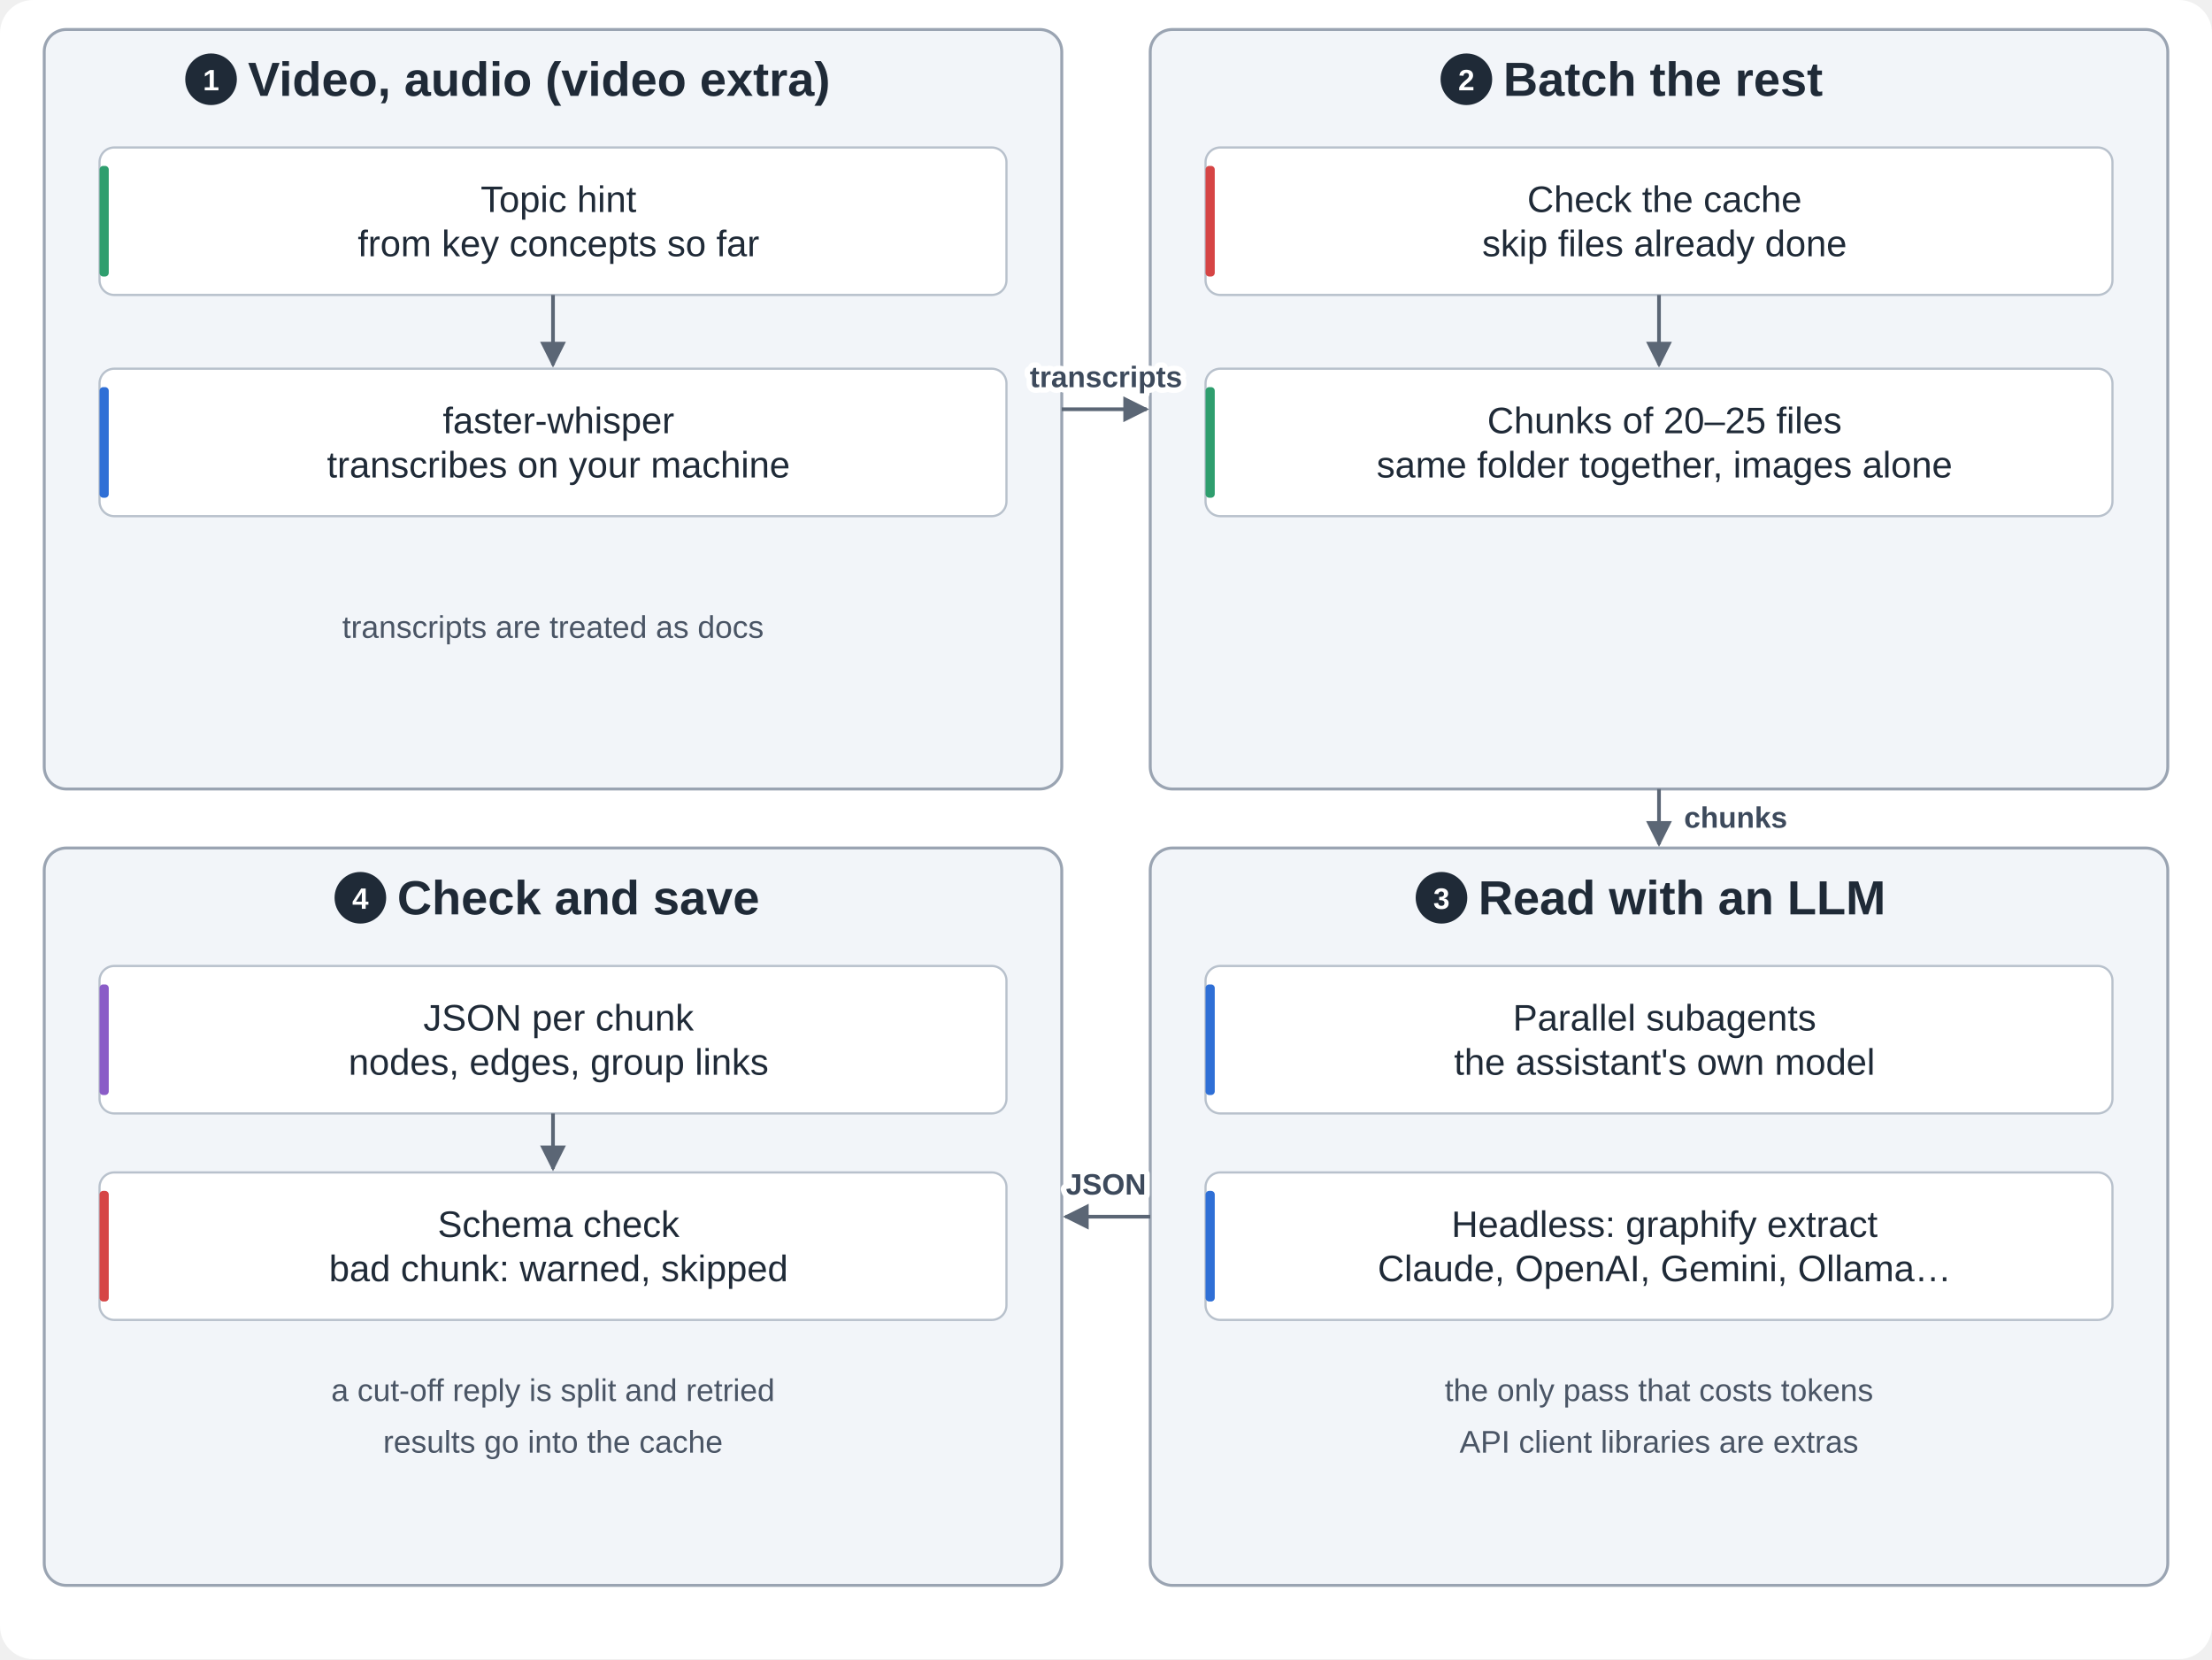
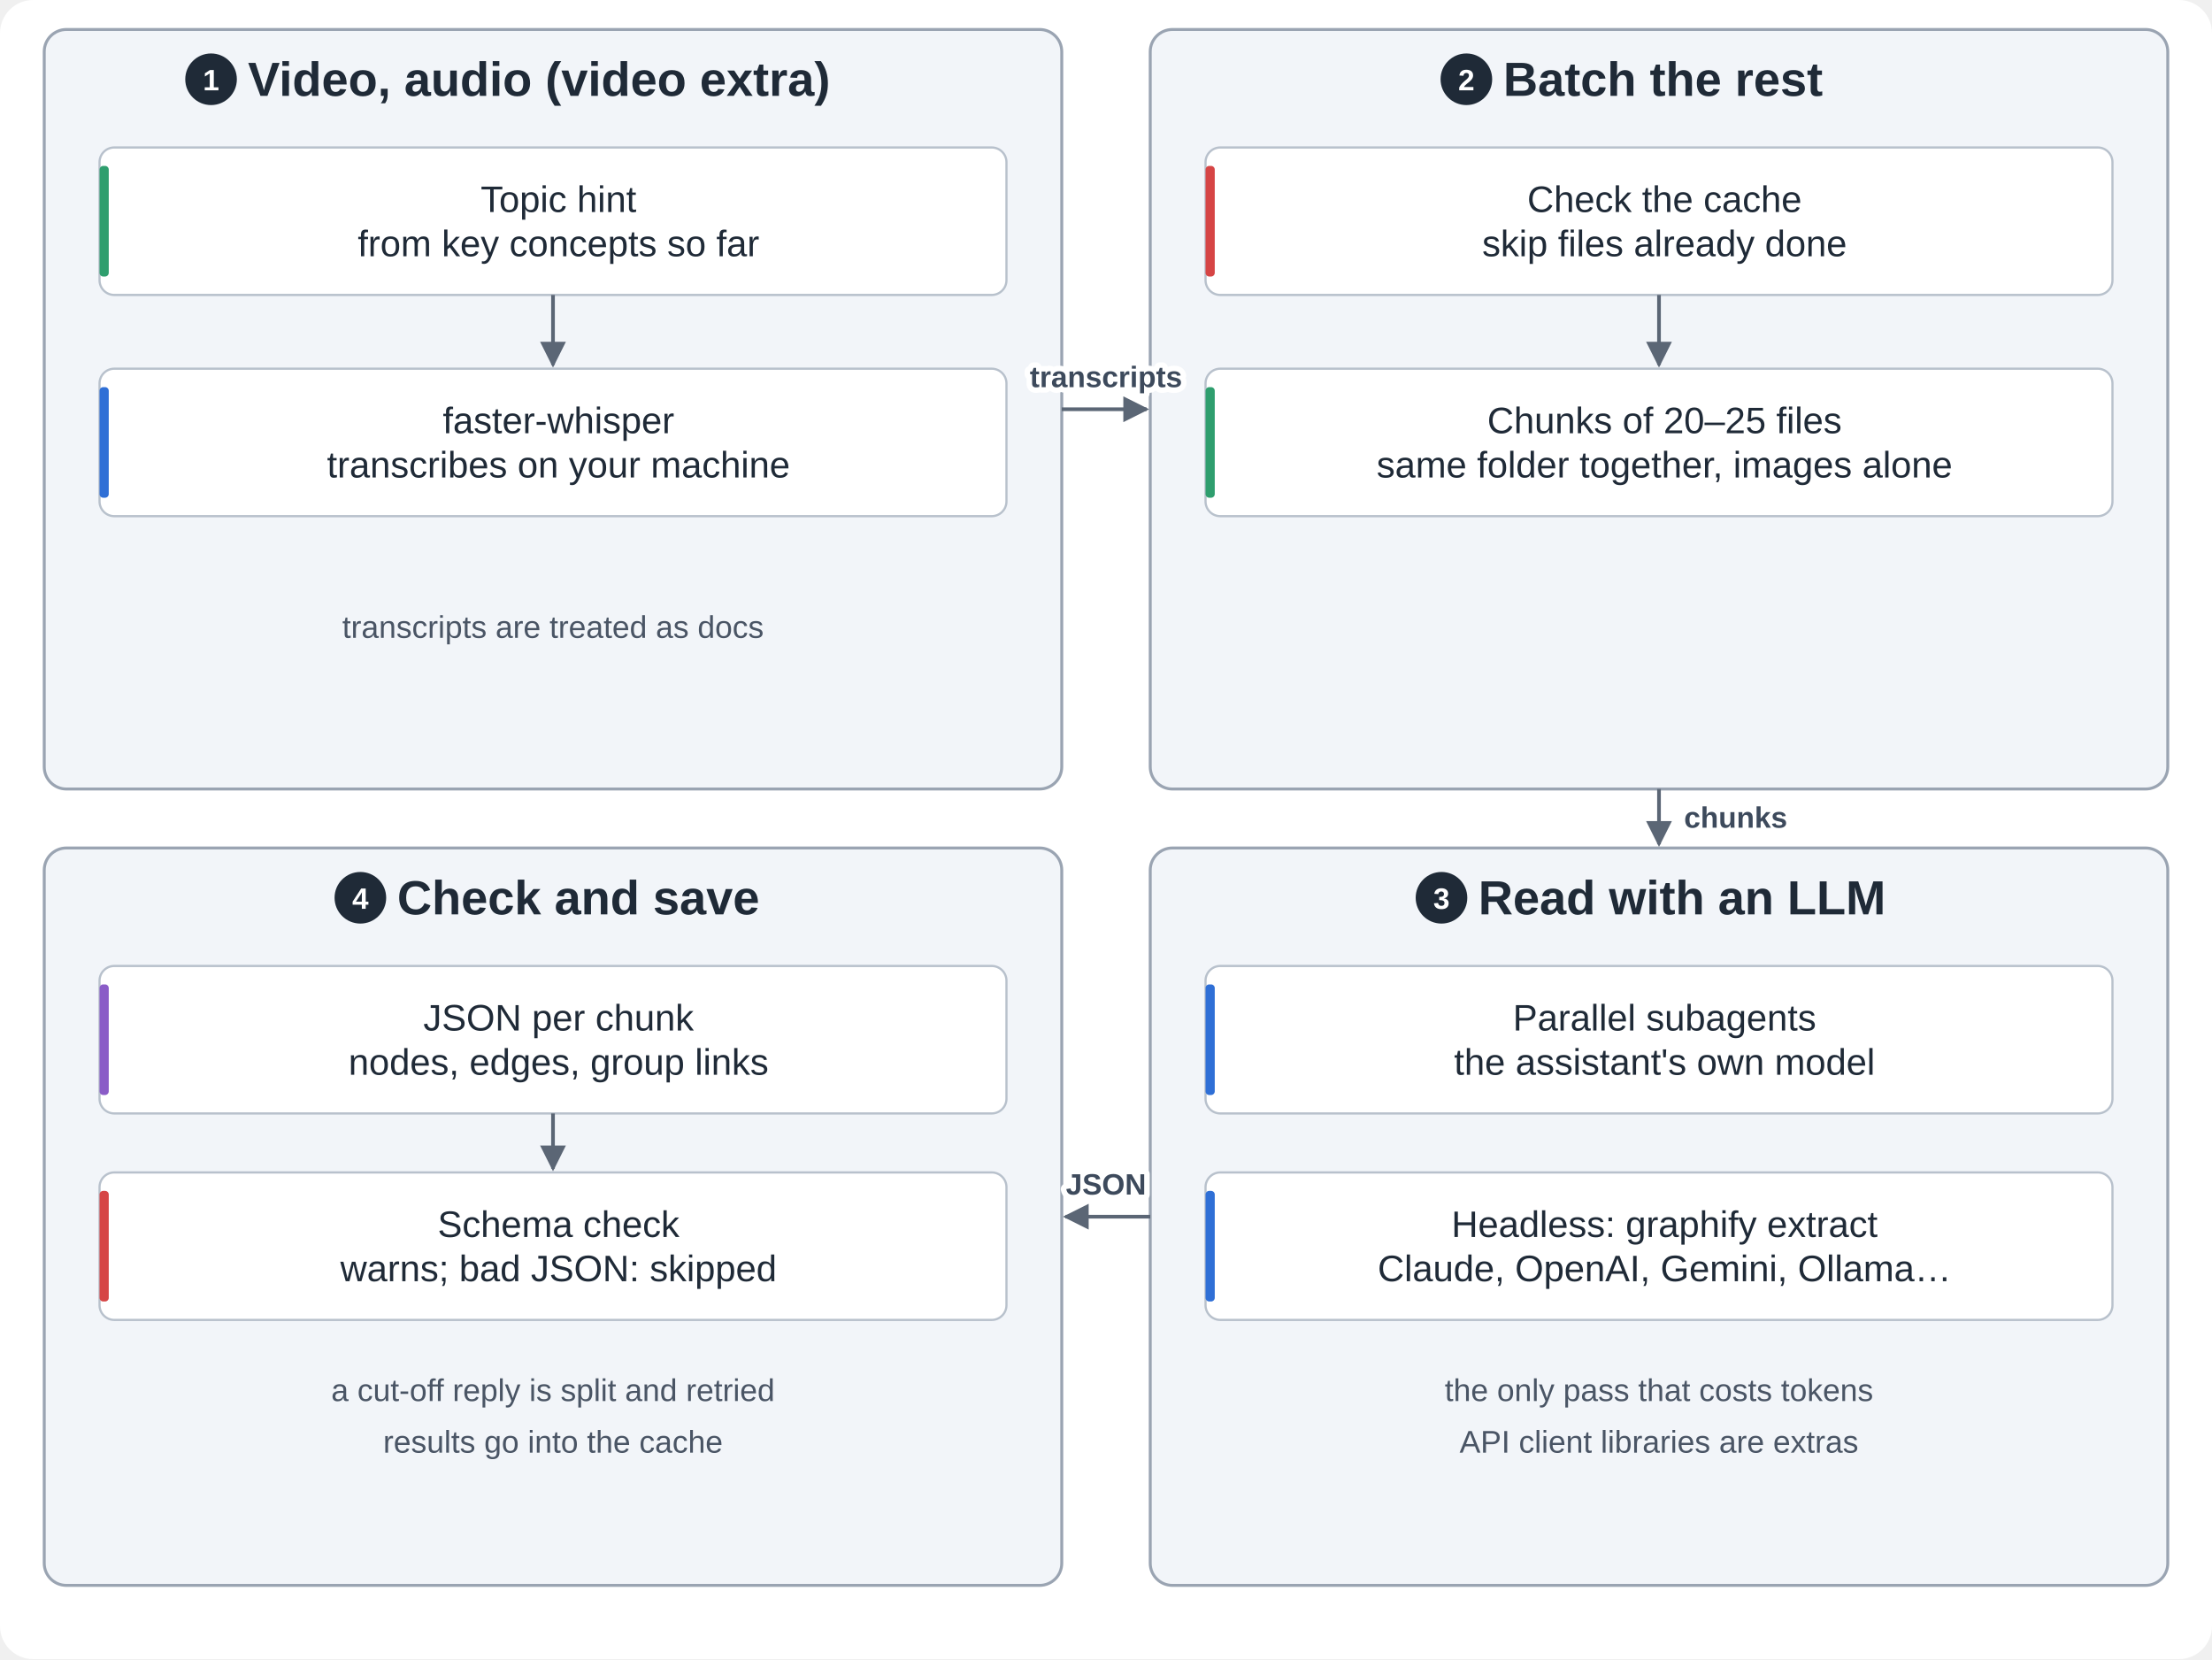
<svg xmlns="http://www.w3.org/2000/svg" viewBox="0 0 1200 900" width="1200" height="900" role="img" aria-labelledby="t d">
  <defs>
    <marker id="arr" viewBox="0 0 10 10" refX="9" refY="5" markerWidth="7" markerHeight="7" orient="auto">
      <path d="M0 0L10 5L0 10z" fill="#5b6675" />
    </marker>
    <marker id="ca" viewBox="0 0 10 10" refX="5" refY="5" markerWidth="6" markerHeight="6" orient="auto">
      <path d="M0 0L10 5L0 10z" fill="#5b6675" />
    </marker>
  </defs>
  <style>
text{font-family:-apple-system,"Helvetica Neue",Arial,"PingFang SC",sans-serif;fill:#1f2a37}
.gt{font-size:26px;font-weight:700}
.st{font-size:20px;font-weight:700}
.ag{font-size:20px}
.q{font-size:18px;fill:#3d4a5c}
.lb{font-size:17px;fill:#4a5565}
.al{font-size:16px;font-weight:600;fill:#3d4a5c;paint-order:stroke;stroke:#ffffff;stroke-width:6px;stroke-linejoin:round}
.grp{fill:#f2f5f9;stroke:#9aa4b2;stroke-width:1.6}
.sub{fill:#e8edf3;stroke:#b8c1cc;stroke-width:1.2}
.agent{fill:#ffffff;stroke:#b8c1cc;stroke-width:1.2}
.human{fill:#d6e6fb;stroke:#9cbbe6;stroke-width:1.2}
.front{fill:#dcf0e0;stroke:#9ccfa8;stroke-width:1.2}
.flow{stroke:#5b6675;stroke-width:2;fill:none;marker-end:url(#arr)}
.back{stroke-dasharray:7 5}
.cyc{stroke:#5b6675;stroke-width:2;fill:none;marker-end:url(#ca)}
.num{fill:#1f2a37}
.numt{font-size:16px;font-weight:700;fill:#ffffff}
</style>
  <rect width="1200" height="900" rx="18" fill="#ffffff" />
  <rect x="24" y="16" width="552" height="412" rx="12" class="grp" />
  <circle cx="114.5" cy="43" r="14" class="num" />
  <text x="114.5" y="49" class="numt" text-anchor="middle">1</text>
  <text x="134.5" y="52" class="gt" text-anchor="start">Video, audio (video extra)</text>
  <rect x="54" y="80" width="492" height="80" rx="8" class="agent" />
  <rect x="54" y="90" width="5" height="60" rx="2" fill="#2f9e6e" />
  <text x="303.0" y="115.0" class="ag" text-anchor="middle">Topic hint</text>
  <text x="303.0" y="139.0" class="ag" text-anchor="middle">from key concepts so far</text>
  <rect x="54" y="200" width="492" height="80" rx="8" class="agent" />
  <rect x="54" y="210" width="5" height="60" rx="2" fill="#2f6fd6" />
  <text x="303.0" y="235.0" class="ag" text-anchor="middle">faster-whisper</text>
  <text x="303.0" y="259.0" class="ag" text-anchor="middle">transcribes on your machine</text>
  <path d="M300.0 160V198" class="flow" />
  <text x="300.0" y="346" class="lb" text-anchor="middle">transcripts are treated as docs</text>
  <rect x="624" y="16" width="552" height="412" rx="12" class="grp" />
  <circle cx="795.5" cy="43" r="14" class="num" />
  <text x="795.5" y="49" class="numt" text-anchor="middle">2</text>
  <text x="815.5" y="52" class="gt" text-anchor="start">Batch the rest</text>
  <rect x="654" y="80" width="492" height="80" rx="8" class="agent" />
  <rect x="654" y="90" width="5" height="60" rx="2" fill="#d64545" />
  <text x="903.0" y="115.0" class="ag" text-anchor="middle">Check the cache</text>
  <text x="903.0" y="139.0" class="ag" text-anchor="middle">skip files already done</text>
  <rect x="654" y="200" width="492" height="80" rx="8" class="agent" />
  <rect x="654" y="210" width="5" height="60" rx="2" fill="#2f9e6e" />
  <text x="903.0" y="235.0" class="ag" text-anchor="middle">Chunks of 20–25 files</text>
  <text x="903.0" y="259.0" class="ag" text-anchor="middle">same folder together, images alone</text>
  <path d="M900.0 160V198" class="flow" />
  <rect x="624" y="460" width="552" height="400" rx="12" class="grp" />
  <circle cx="782.0" cy="487" r="14" class="num" />
  <text x="782.0" y="493" class="numt" text-anchor="middle">3</text>
  <text x="802.0" y="496" class="gt" text-anchor="start">Read with an LLM</text>
  <rect x="654" y="524" width="492" height="80" rx="8" class="agent" />
  <rect x="654" y="534" width="5" height="60" rx="2" fill="#2f6fd6" />
  <text x="903.0" y="559.0" class="ag" text-anchor="middle">Parallel subagents</text>
  <text x="903.0" y="583.0" class="ag" text-anchor="middle">the assistant's own model</text>
  <rect x="654" y="636" width="492" height="80" rx="8" class="agent" />
  <rect x="654" y="646" width="5" height="60" rx="2" fill="#2f6fd6" />
  <text x="903.0" y="671.0" class="ag" text-anchor="middle">Headless: graphify extract</text>
  <text x="903.0" y="695.0" class="ag" text-anchor="middle">Claude, OpenAI, Gemini, Ollama…</text>
  <text x="900.0" y="760" class="lb" text-anchor="middle">the only pass that costs tokens</text>
  <text x="900.0" y="788" class="lb" text-anchor="middle">API client libraries are extras</text>
  <rect x="24" y="460" width="552" height="400" rx="12" class="grp" />
  <circle cx="195.5" cy="487" r="14" class="num" />
  <text x="195.5" y="493" class="numt" text-anchor="middle">4</text>
  <text x="215.5" y="496" class="gt" text-anchor="start">Check and save</text>
  <rect x="54" y="524" width="492" height="80" rx="8" class="agent" />
  <rect x="54" y="534" width="5" height="60" rx="2" fill="#8a5cc7" />
  <text x="303.0" y="559.0" class="ag" text-anchor="middle">JSON per chunk</text>
  <text x="303.0" y="583.0" class="ag" text-anchor="middle">nodes, edges, group links</text>
  <rect x="54" y="636" width="492" height="80" rx="8" class="agent" />
  <rect x="54" y="646" width="5" height="60" rx="2" fill="#d64545" />
  <text x="303.0" y="671.0" class="ag" text-anchor="middle">Schema check</text>
-   <text x="303.0" y="695.0" class="ag" text-anchor="middle">bad chunk: warned, skipped</text>
+   <text x="303.0" y="695.0" class="ag" text-anchor="middle">warns; bad JSON: skipped</text>
  <path d="M300.0 604V634" class="flow" />
  <text x="300.0" y="760" class="lb" text-anchor="middle">a cut-off reply is split and retried</text>
  <text x="300.0" y="788" class="lb" text-anchor="middle">results go into the cache</text>
  <path d="M576 222H622" class="flow" />
  <text x="600" y="210" class="al" text-anchor="middle">transcripts</text>
  <path d="M900.0 428V458" class="flow" />
  <text x="941.6" y="449" class="al" text-anchor="middle">chunks</text>
  <path d="M624 660H578" class="flow" />
  <text x="600" y="648" class="al" text-anchor="middle">JSON</text>
</svg>
